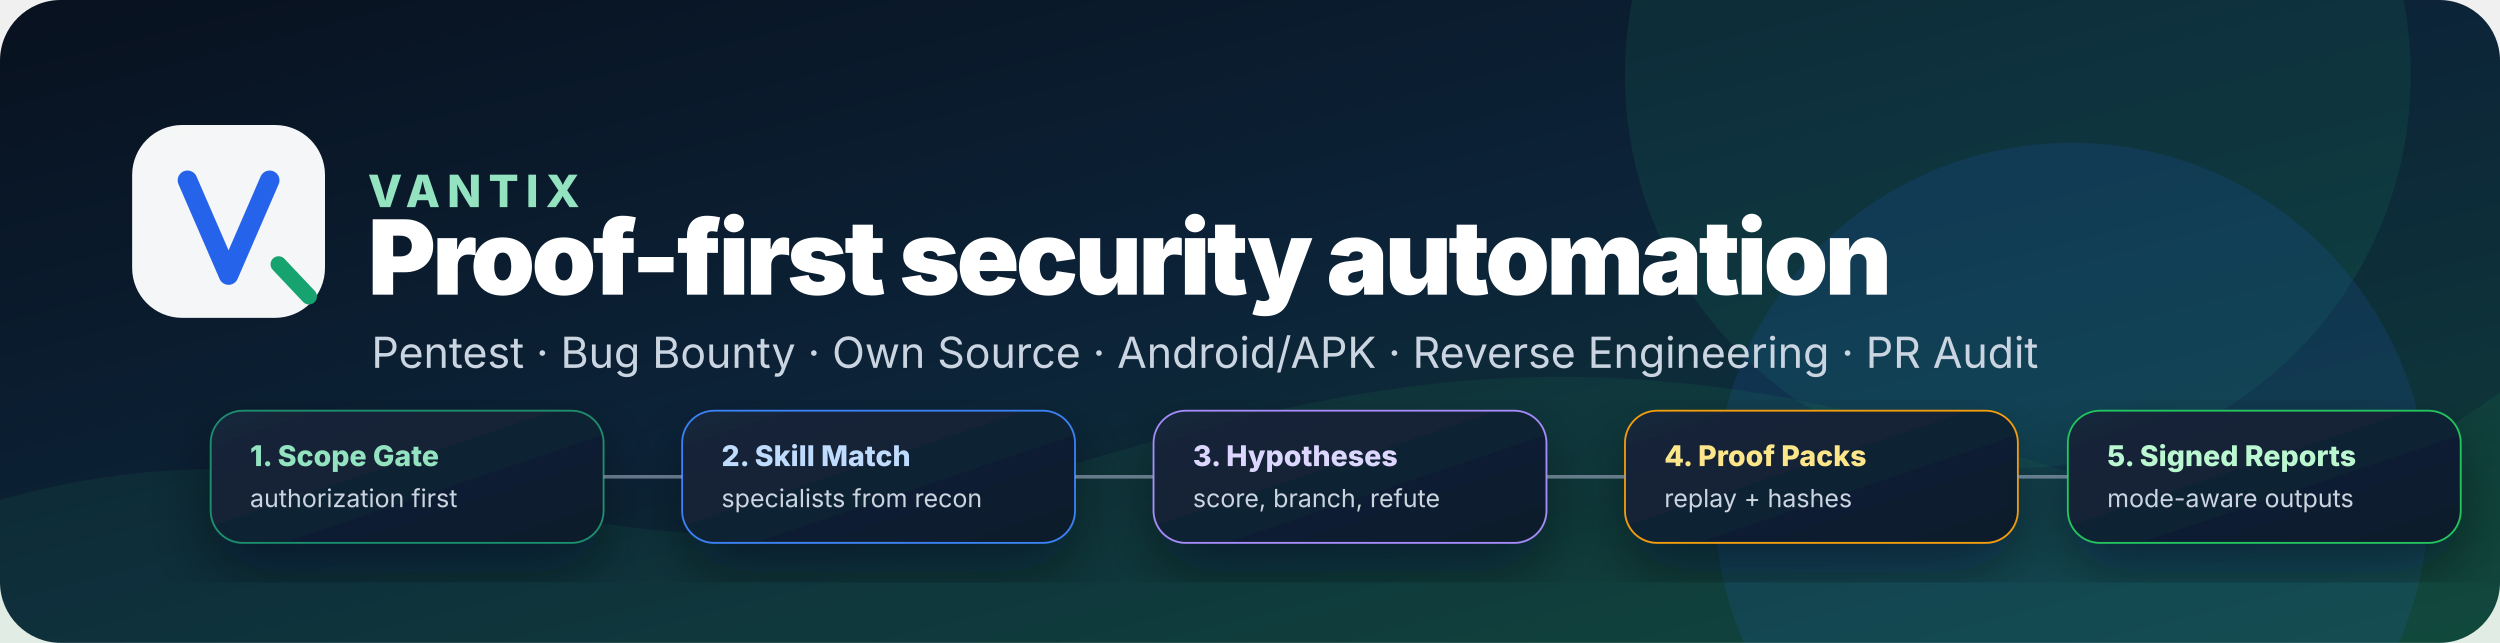
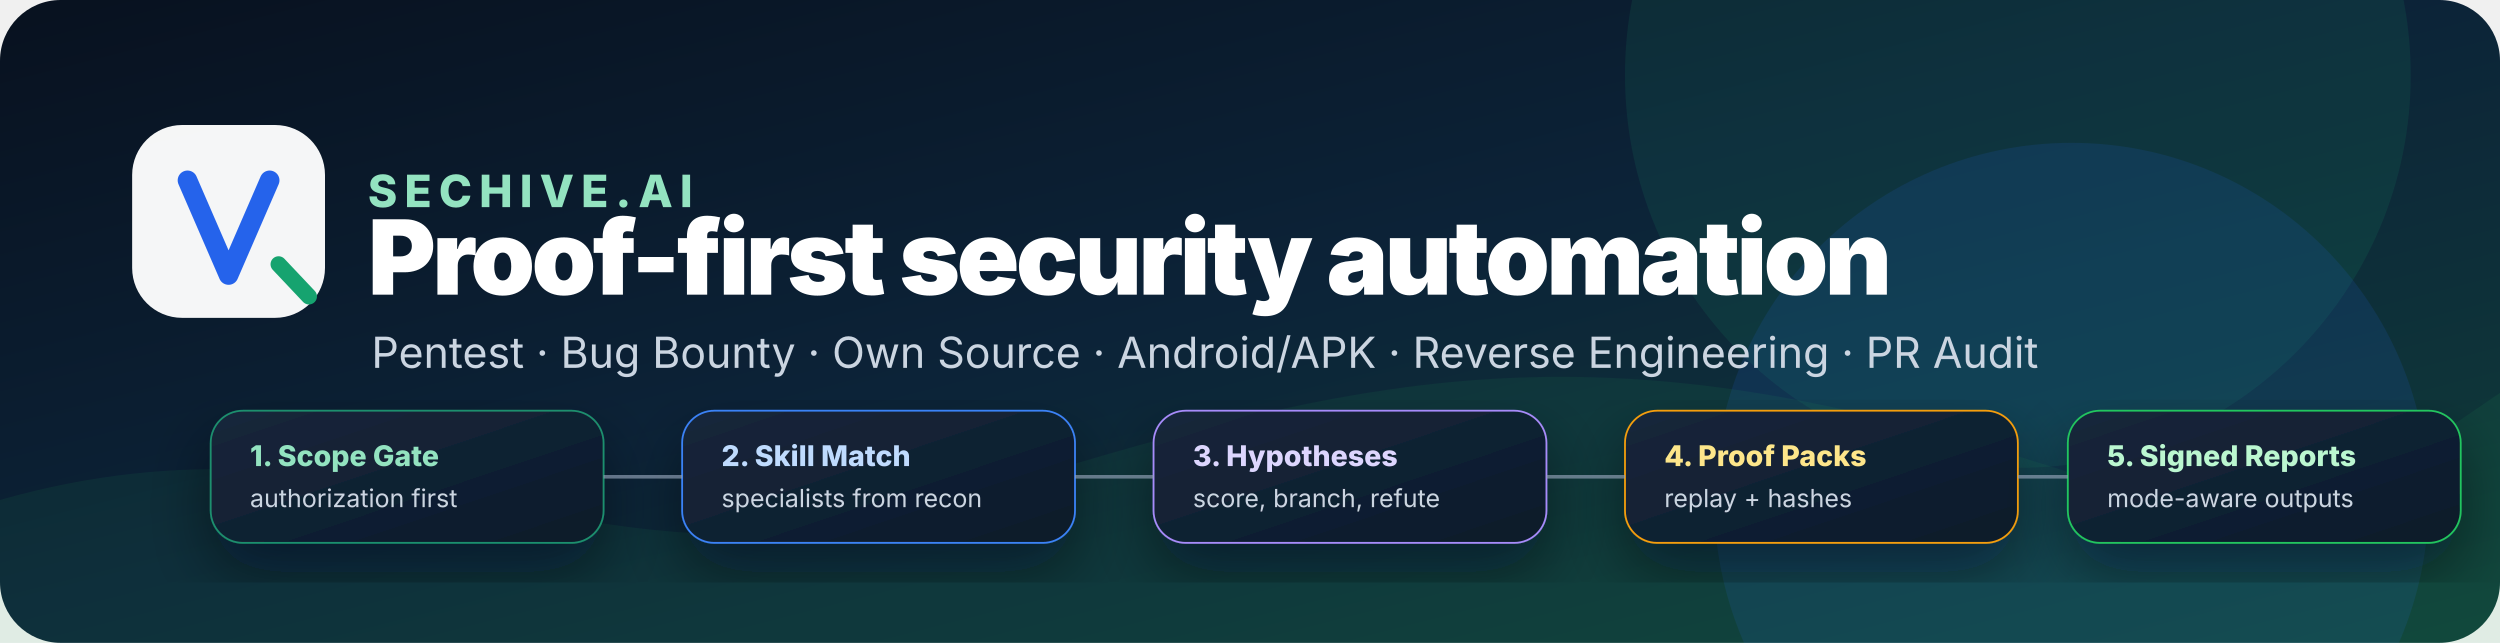
<svg xmlns="http://www.w3.org/2000/svg" width="1400" height="360" viewBox="0 0 1400 360" role="img" aria-labelledby="title desc">
  <defs>
    <linearGradient id="bg" x1="0" y1="0" x2="1" y2="1">
      <stop offset="0%" stop-color="#08111f" />
      <stop offset="48%" stop-color="#0c2338" />
      <stop offset="100%" stop-color="#0f3f3a" />
    </linearGradient>
    <linearGradient id="card" x1="0" y1="0" x2="1" y2="1">
      <stop offset="0%" stop-color="#15263b" />
      <stop offset="100%" stop-color="#0d1b2a" />
    </linearGradient>
    <filter id="shadow" x="-20%" y="-30%" width="140%" height="160%">
      <feDropShadow dx="0" dy="16" stdDeviation="18" flood-color="#020617" flood-opacity="0.45" />
    </filter>
  </defs>
  <rect width="1400" height="360" rx="34" fill="url(#bg)" />
  <circle cx="1130" cy="42" r="220" fill="#16a36f" opacity="0.12" />
  <circle cx="1160" cy="280" r="200" fill="#2563eb" opacity="0.13" />
  <path d="M0 280 C210 220, 330 340, 520 284 S840 180, 1060 236 1240 330, 1400 220 L1400 360 L0 360 Z" fill="#22c55e" opacity="0.08" />
  <g transform="translate(74 70)">
    <rect width="108" height="108" rx="28" fill="#ffffff" opacity="0.96" />
    <path d="M31 31 L54 84 L77 31" fill="none" stroke="#2563eb" stroke-width="11" stroke-linecap="round" stroke-linejoin="round" />
    <path d="M82 78 L99 96" stroke="#16a36f" stroke-width="9" stroke-linecap="round" />
-     <text x="132" y="46" font-family="Inter,Segoe UI,Arial,sans-serif" font-size="25" fill="#93e3c0" font-weight="800" letter-spacing="4">VANTIX</text>
+     <text x="132" y="46" font-family="Inter,Segoe UI,Arial,sans-serif" font-size="25" fill="#93e3c0" font-weight="800" letter-spacing="4">SECHIVE.AI</text>
    <text x="132" y="95" font-family="Inter,Segoe UI,Arial,sans-serif" font-size="58" fill="#ffffff" font-weight="900" letter-spacing="-2">Proof-first security automation</text>
    <text x="134" y="136" font-family="Inter,Segoe UI,Arial,sans-serif" font-size="24" fill="#cbd5e1">Pentest · Bug Bounty · Own Source · Android/APK · Reverse Engineering · PR Audit</text>
  </g>
  <g filter="url(#shadow)" transform="translate(118 230)">
    <rect width="220" height="74" rx="18" fill="url(#card)" stroke="#1f8f6e" />
    <text x="22" y="31" font-family="Inter,Segoe UI,Arial,sans-serif" font-size="16" fill="#93e3c0" font-weight="800">1. Scope Gate</text>
    <text x="22" y="54" font-family="Inter,Segoe UI,Arial,sans-serif" font-size="14" fill="#cbd5e1">authorization first</text>
  </g>
  <g filter="url(#shadow)" transform="translate(382 230)">
    <rect width="220" height="74" rx="18" fill="url(#card)" stroke="#3b82f6" />
    <text x="22" y="31" font-family="Inter,Segoe UI,Arial,sans-serif" font-size="16" fill="#bfdbfe" font-weight="800">2. Skill Match</text>
    <text x="22" y="54" font-family="Inter,Segoe UI,Arial,sans-serif" font-size="14" fill="#cbd5e1">specialists from recon</text>
  </g>
  <g filter="url(#shadow)" transform="translate(646 230)">
    <rect width="220" height="74" rx="18" fill="url(#card)" stroke="#a78bfa" />
    <text x="22" y="31" font-family="Inter,Segoe UI,Arial,sans-serif" font-size="16" fill="#ddd6fe" font-weight="800">3. Hypotheses</text>
    <text x="22" y="54" font-family="Inter,Segoe UI,Arial,sans-serif" font-size="14" fill="#cbd5e1">score, branch, refute</text>
  </g>
  <g filter="url(#shadow)" transform="translate(910 230)">
    <rect width="220" height="74" rx="18" fill="url(#card)" stroke="#f59e0b" />
    <text x="22" y="31" font-family="Inter,Segoe UI,Arial,sans-serif" font-size="16" fill="#fde68a" font-weight="800">4. Proof Packs</text>
    <text x="22" y="54" font-family="Inter,Segoe UI,Arial,sans-serif" font-size="14" fill="#cbd5e1">replay + hashes</text>
  </g>
  <g filter="url(#shadow)" transform="translate(1158 230)">
    <rect width="220" height="74" rx="18" fill="url(#card)" stroke="#22c55e" />
    <text x="22" y="31" font-family="Inter,Segoe UI,Arial,sans-serif" font-size="16" fill="#bbf7d0" font-weight="800">5. Signed Reports</text>
    <text x="22" y="54" font-family="Inter,Segoe UI,Arial,sans-serif" font-size="14" fill="#cbd5e1">mode-aware outputs</text>
  </g>
  <g stroke="#94a3b8" stroke-width="2" opacity="0.65">
    <path d="M338 267 L382 267" />
    <path d="M602 267 L646 267" />
    <path d="M866 267 L910 267" />
    <path d="M1130 267 L1158 267" />
  </g>
</svg>
